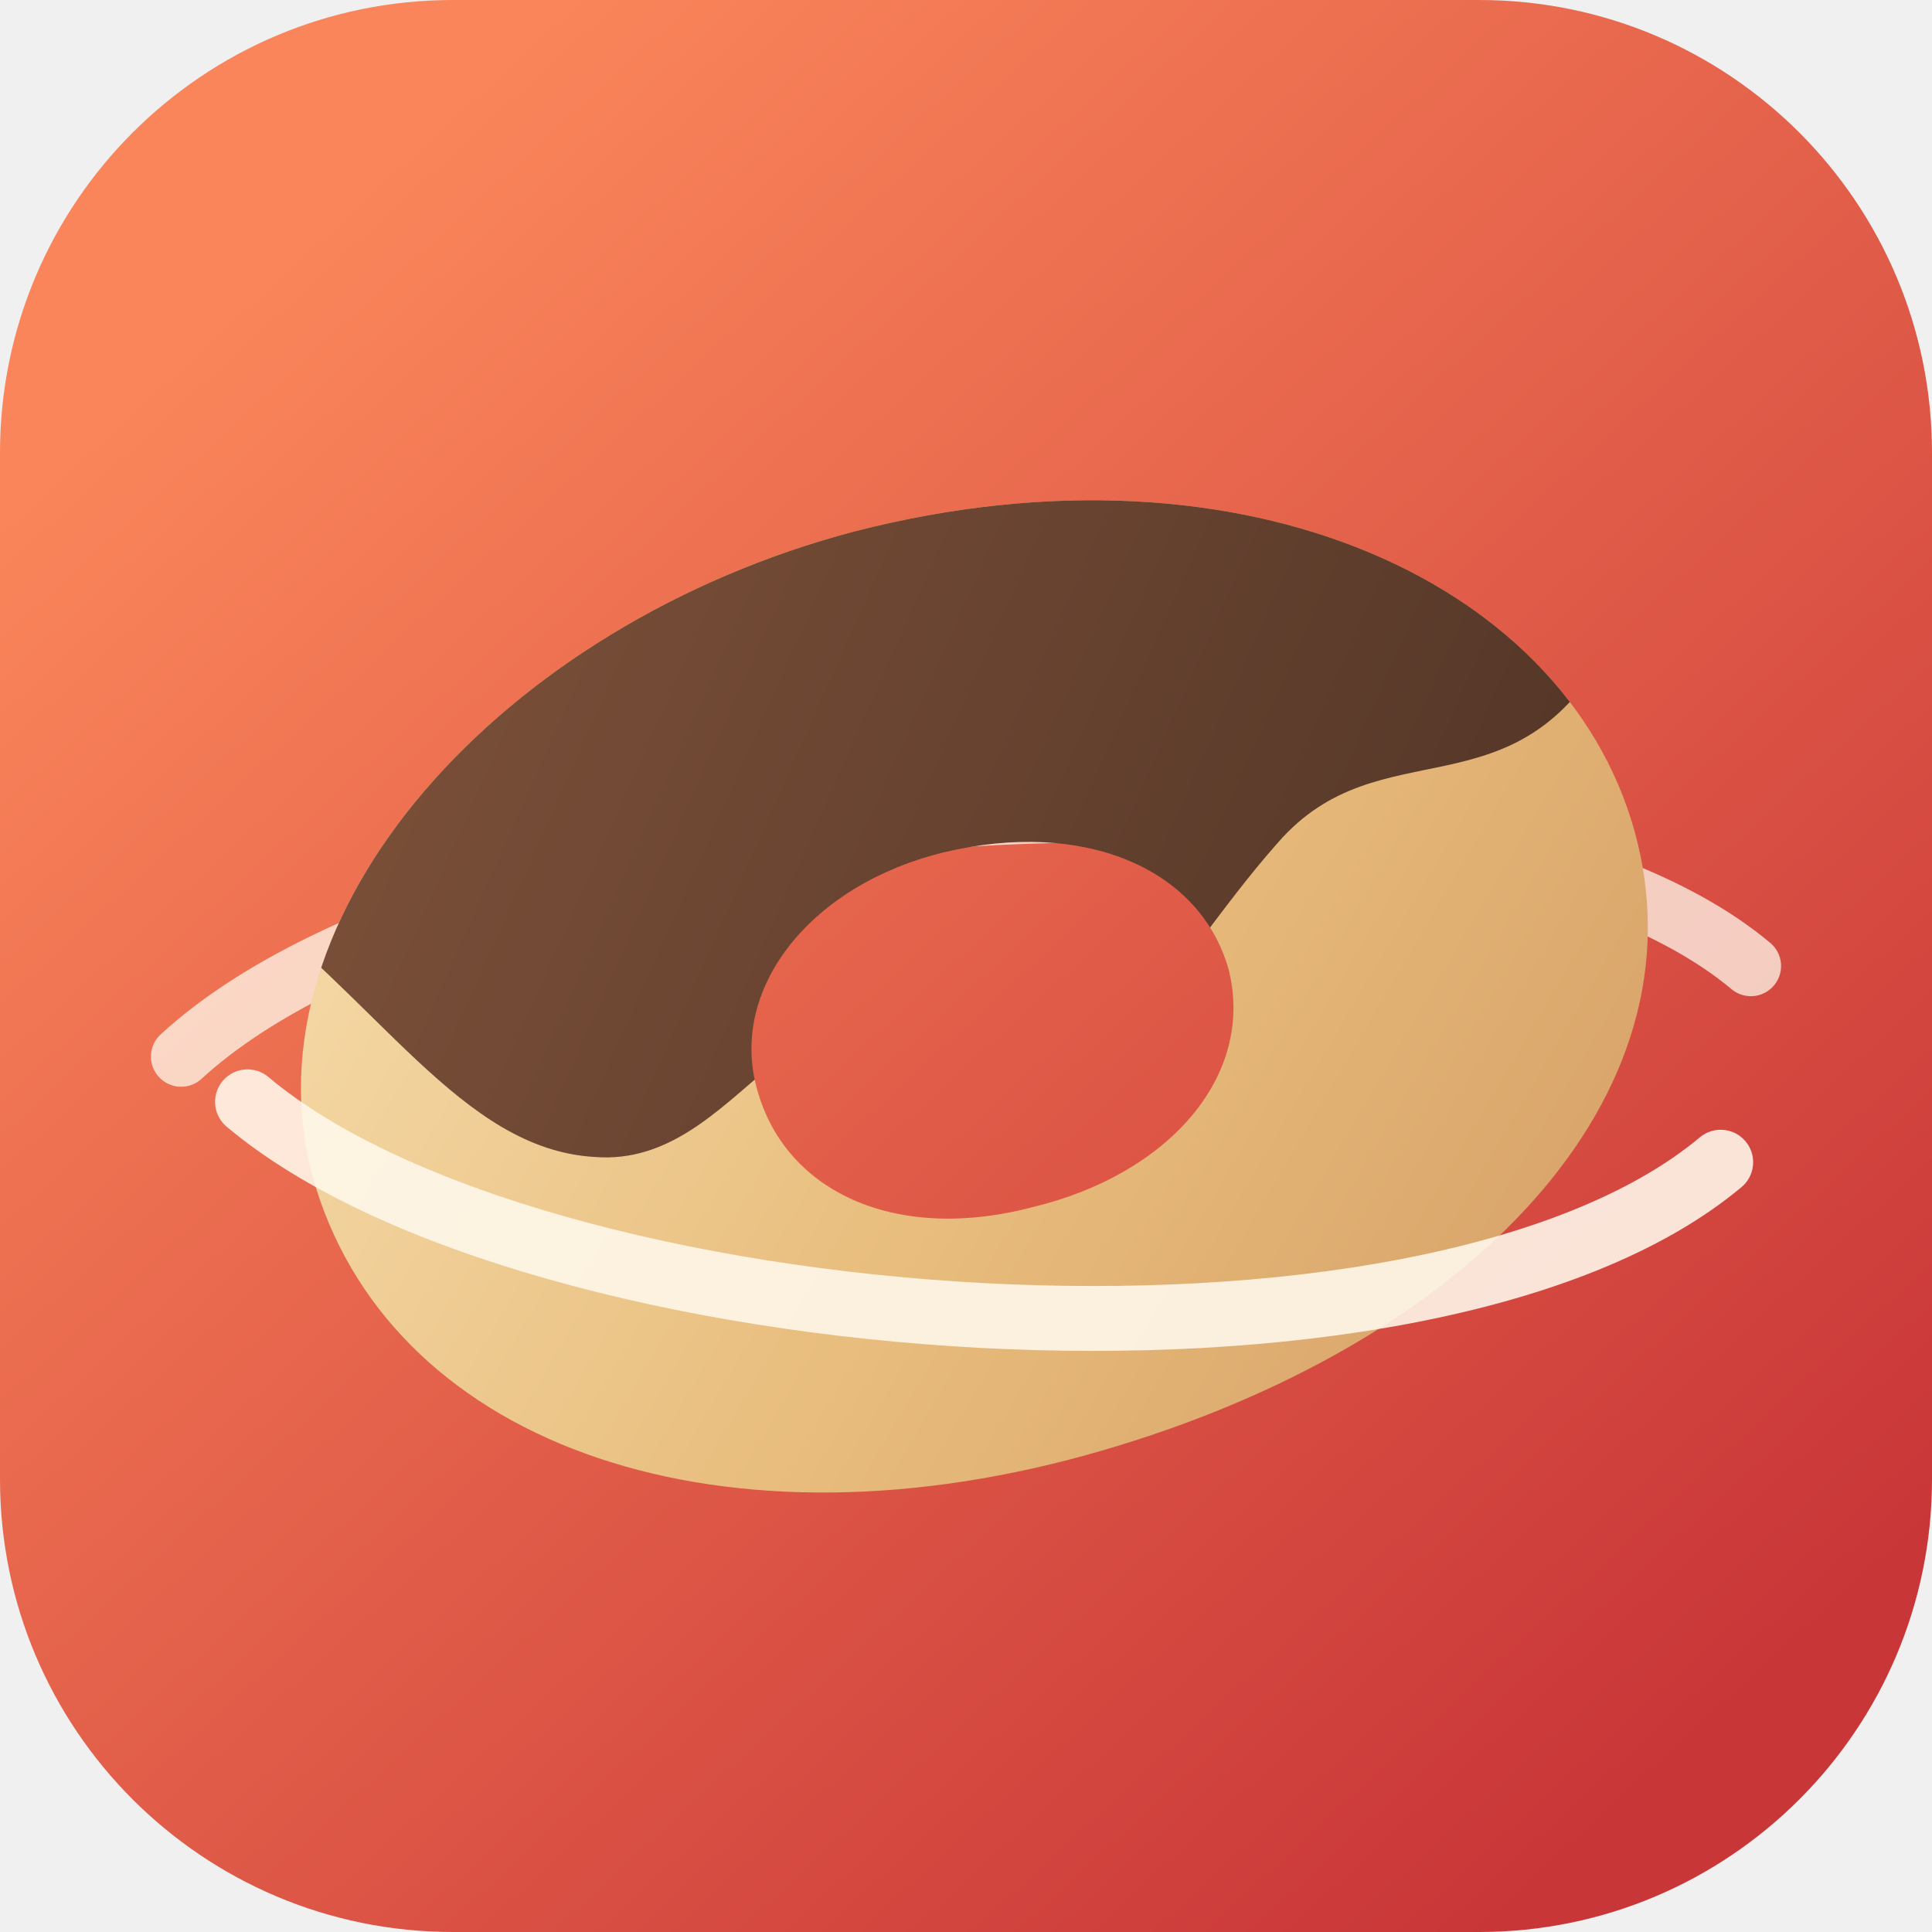
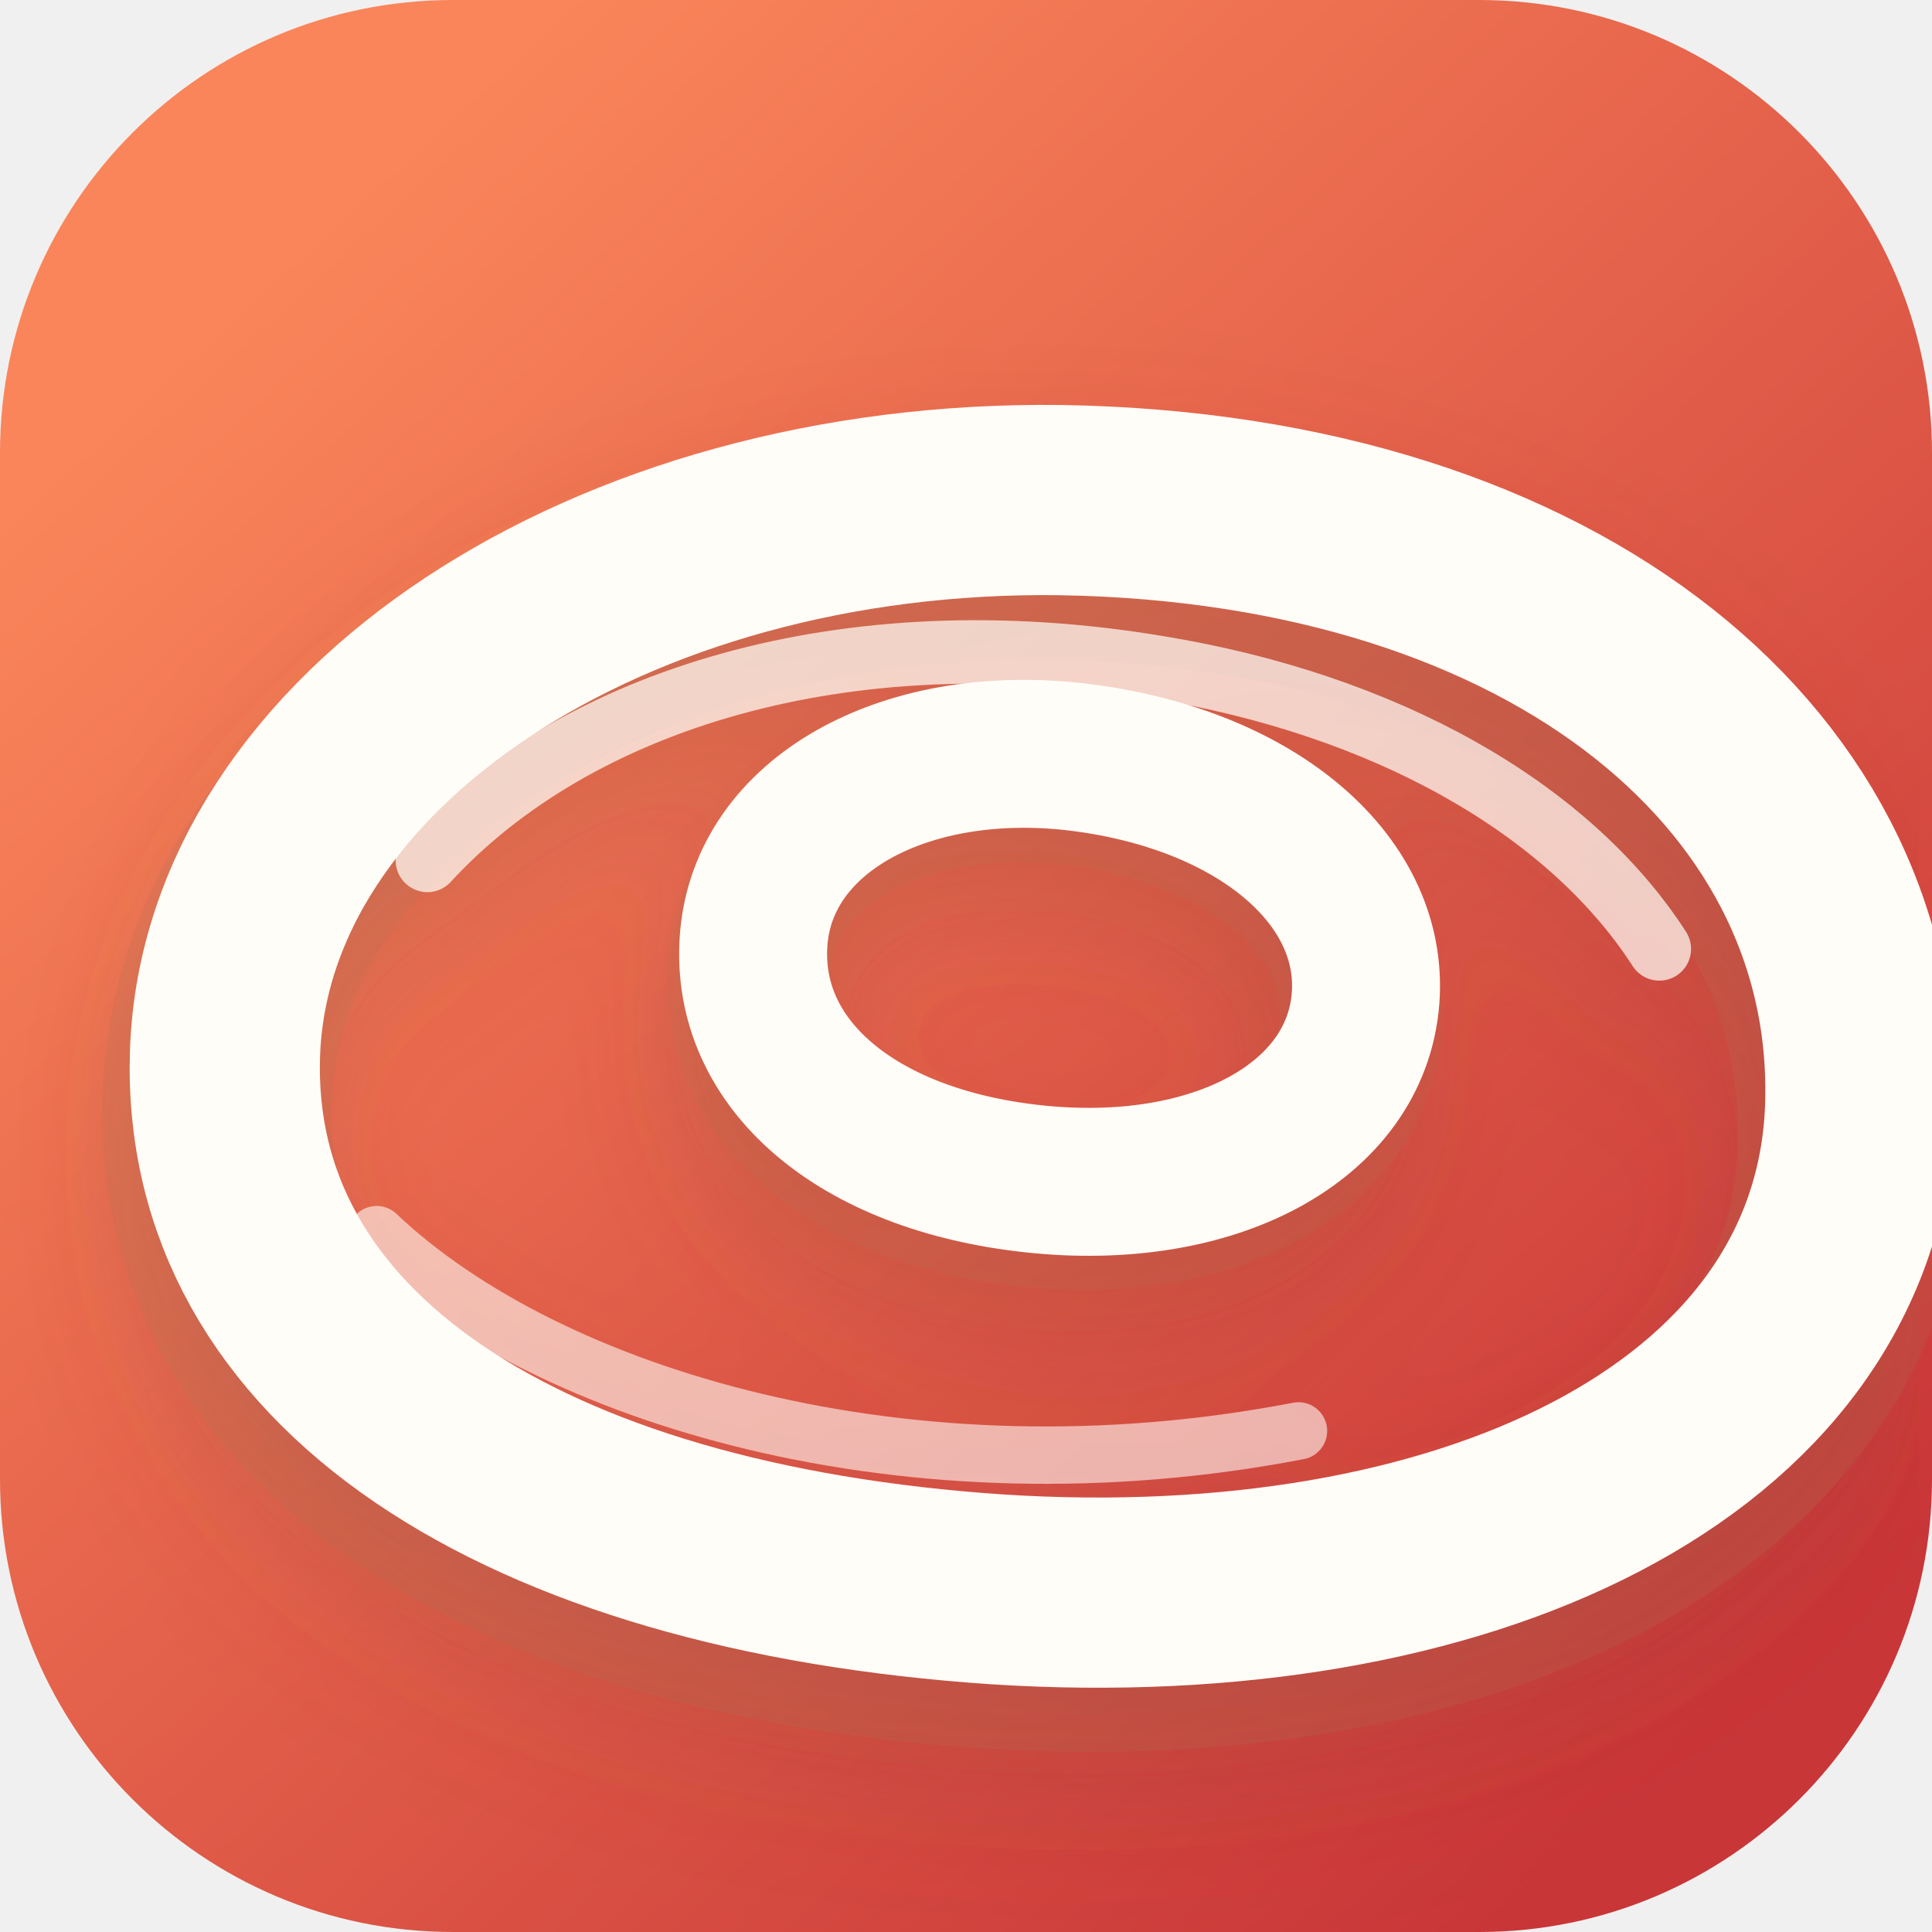
<svg xmlns="http://www.w3.org/2000/svg" viewBox="0 0 64 64">
  <defs>
    <linearGradient id="bg" x1="10" y1="8" x2="56" y2="58" gradientUnits="userSpaceOnUse">
      <stop offset="0" stop-color="#fa855a" />
      <stop offset="1" stop-color="#c93638" />
    </linearGradient>
-     <linearGradient id="dough" x1="11" y1="14" x2="54" y2="52" gradientUnits="userSpaceOnUse">
-       <stop offset="0" stop-color="#f9e2b4" />
-       <stop offset=".54" stop-color="#e8bd7d" />
-       <stop offset="1" stop-color="#d39a62" />
-     </linearGradient>
-     <linearGradient id="choco" x1="12" y1="14" x2="52" y2="42" gradientUnits="userSpaceOnUse">
-       <stop offset="0" stop-color="#80533b" />
-       <stop offset="1" stop-color="#4f3325" />
-     </linearGradient>
-     <clipPath id="ringClip">
-       <path d="M9.8 34.7C9.2 25.8 19.4 18 31.5 17.2c13.4-.8 23.1 6.3 23.5 15.1.4 9-9.1 15.4-21.8 16.4C20.3 49.7 10.5 43.8 9.8 34.7Z" />
-     </clipPath>
-     <mask id="hole">
-       <rect width="64" height="64" fill="#fff" />
-       <path d="M24.8 34.6c-.2-3.4 3.1-6.2 7.6-6.4 4.7-.2 8.2 2.1 8.5 5.6.2 3.6-3.2 6.3-7.9 6.5-4.7.3-8-2.1-8.2-5.7Z" fill="#000" />
-     </mask>
+     <filter id="soft-shadow" x="-25%" y="-25%" width="150%" height="155%">
+       <feDropShadow dx="0" dy="2.5" stdDeviation="2.2" flood-color="#7a4a34" flood-opacity=".2" />
+     </filter>
  </defs>
  <rect width="64" height="64" rx="15" fill="url(#bg)" />
-   <path d="M6 35c9.8-9 42.2-11.2 52-3" fill="none" stroke="#fff8ec" stroke-width="2" stroke-linecap="round" opacity=".75" />
-   <g transform="rotate(-11 32 34)" mask="url(#hole)">
-     <path d="M9.8 34.7C9.2 25.8 19.4 18 31.5 17.2c13.4-.8 23.1 6.3 23.5 15.1.4 9-9.1 15.4-21.8 16.4C20.3 49.7 10.5 43.8 9.8 34.7Z" fill="url(#dough)" />
-     <path d="M8.8 24.8c4.7-6.8 13-10.4 22.8-10.9 11.8-.6 21.5 3.8 23.8 11.7-4.2 5.2-8 1.2-12.1 4.4-4.7 3.6-7.4 8.3-12 4.3-4.5-3.9-7.5 2.9-12.2 1.6-4.3-1.1-6-6.5-10.3-11.1Z" fill="url(#choco)" clip-path="url(#ringClip)" />
+   <g transform="rotate(10 32 35)" filter="url(#soft-shadow)">
+     <path d="M7.8 39.1C6.4 28.9 17.1 18.7 31.9 16.3c16.3-2.6 28.2 4.3 29.6 15.5 1.3 10.8-10.1 18.7-25.4 20.4C20.4 53.9 9.2 49.2 7.8 39.1Z" fill="none" stroke="#a96c4e" stroke-linecap="round" stroke-linejoin="round" stroke-width="7.6" opacity=".2" transform="translate(0 1.5)" />
+     <path d="M24.4 32.4c-.4-4.1 3.7-7.4 9.3-7.8 6-.4 10.6 2.2 11 6.2.4 4.1-3.8 7.4-9.8 7.8-5.9.4-10.1-2.1-10.5-6.2Z" fill="none" stroke="#a96c4e" stroke-linecap="round" stroke-linejoin="round" stroke-width="5.4" opacity=".16" transform="translate(0 .9)" />
+     <path d="M7.8 39.1C6.4 28.9 17.1 18.7 31.9 16.3c16.3-2.6 28.2 4.3 29.6 15.5 1.3 10.8-10.1 18.7-25.4 20.4C20.4 53.9 9.2 49.2 7.8 39.1Z" fill="none" stroke="#fffdf8" stroke-linecap="round" stroke-linejoin="round" stroke-width="6.3" />
+     <path d="M24.4 32.4c-.4-4.1 3.7-7.4 9.3-7.8 6-.4 10.6 2.2 11 6.2.4 4.1-3.8 7.4-9.8 7.8-5.9.4-10.1-2.1-10.5-6.2Z" fill="none" stroke="#fffdf8" stroke-linecap="round" stroke-linejoin="round" stroke-width="4.9" />
+     <path d="M13.3 31.7c3.9-6.1 12.2-10.4 22.7-10.5 7.6-.1 14.2 2.2 18 6.3" fill="none" stroke="#fffdf8" stroke-linecap="round" stroke-width="2.1" opacity=".7" />
+     <path d="M13.8 44.2c6.5 4.3 18.9 5.8 31.2 1.1" fill="none" stroke="#fffdf8" stroke-linecap="round" stroke-width="1.9" opacity=".58" />
  </g>
-   <path d="M8.2 36.5c9.5 8 39 10.2 48.8 2" fill="none" stroke="#fff8ec" stroke-width="2.15" stroke-linecap="round" opacity=".88" />
</svg>
